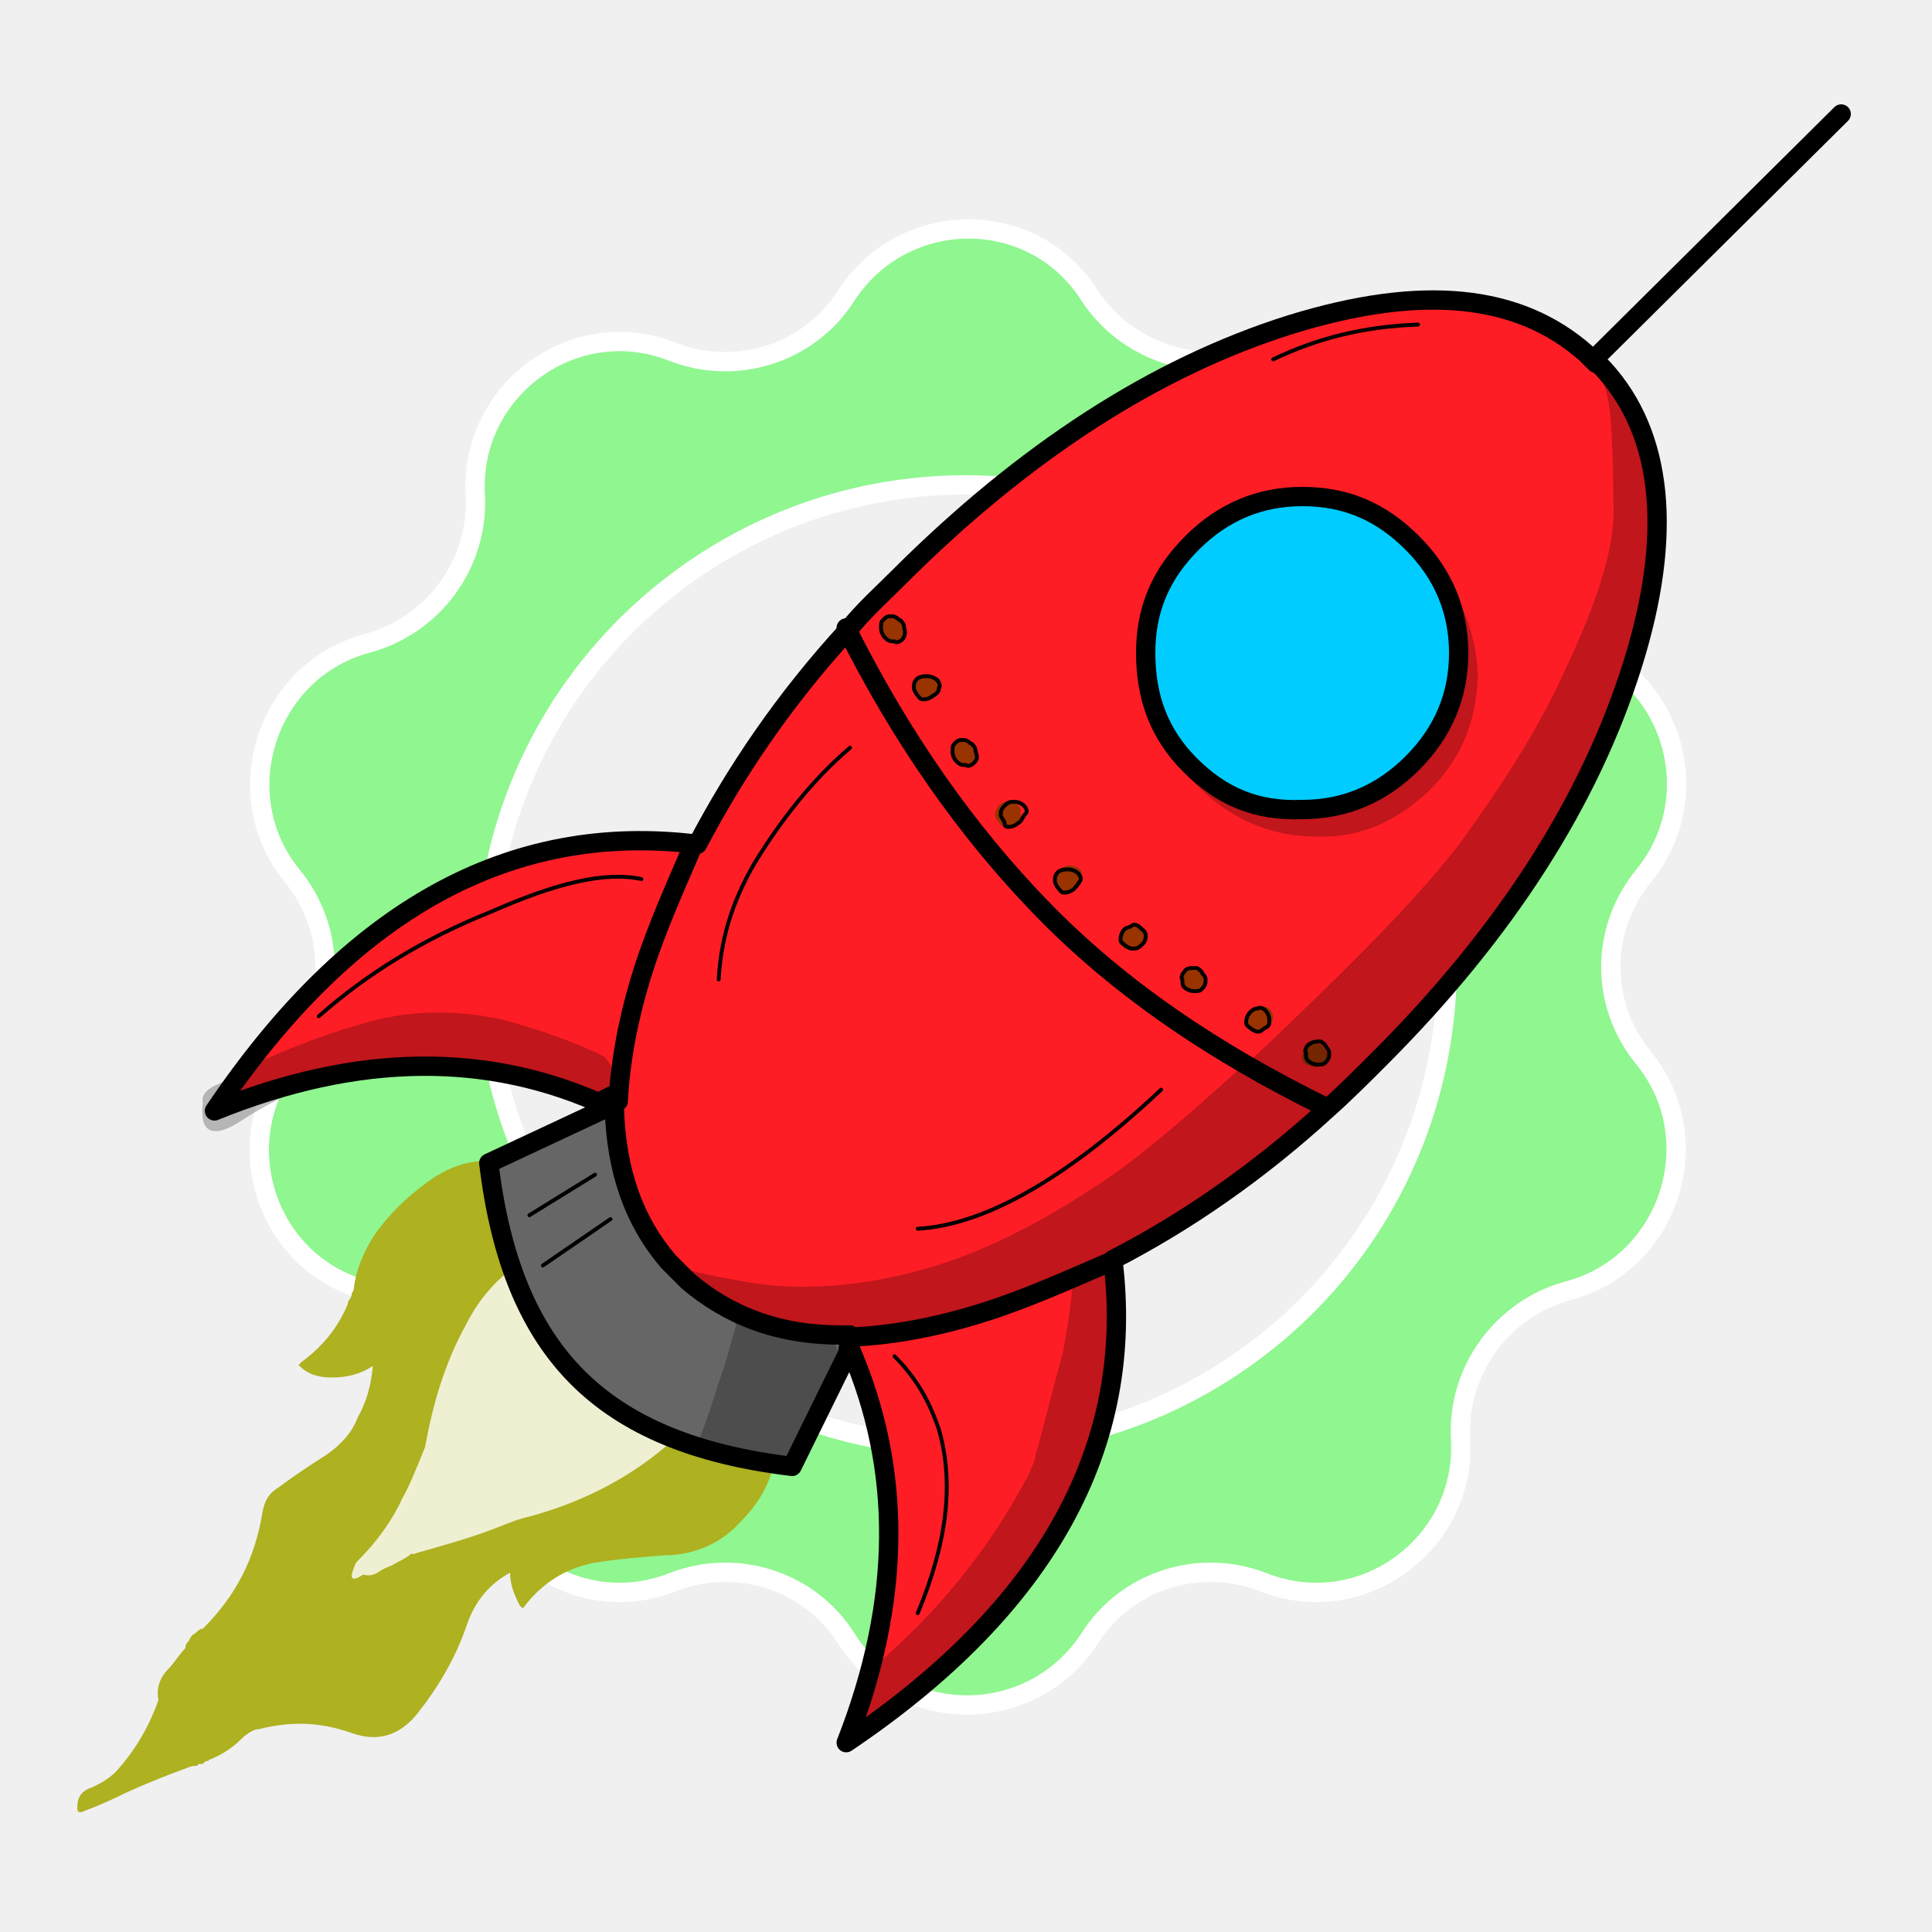
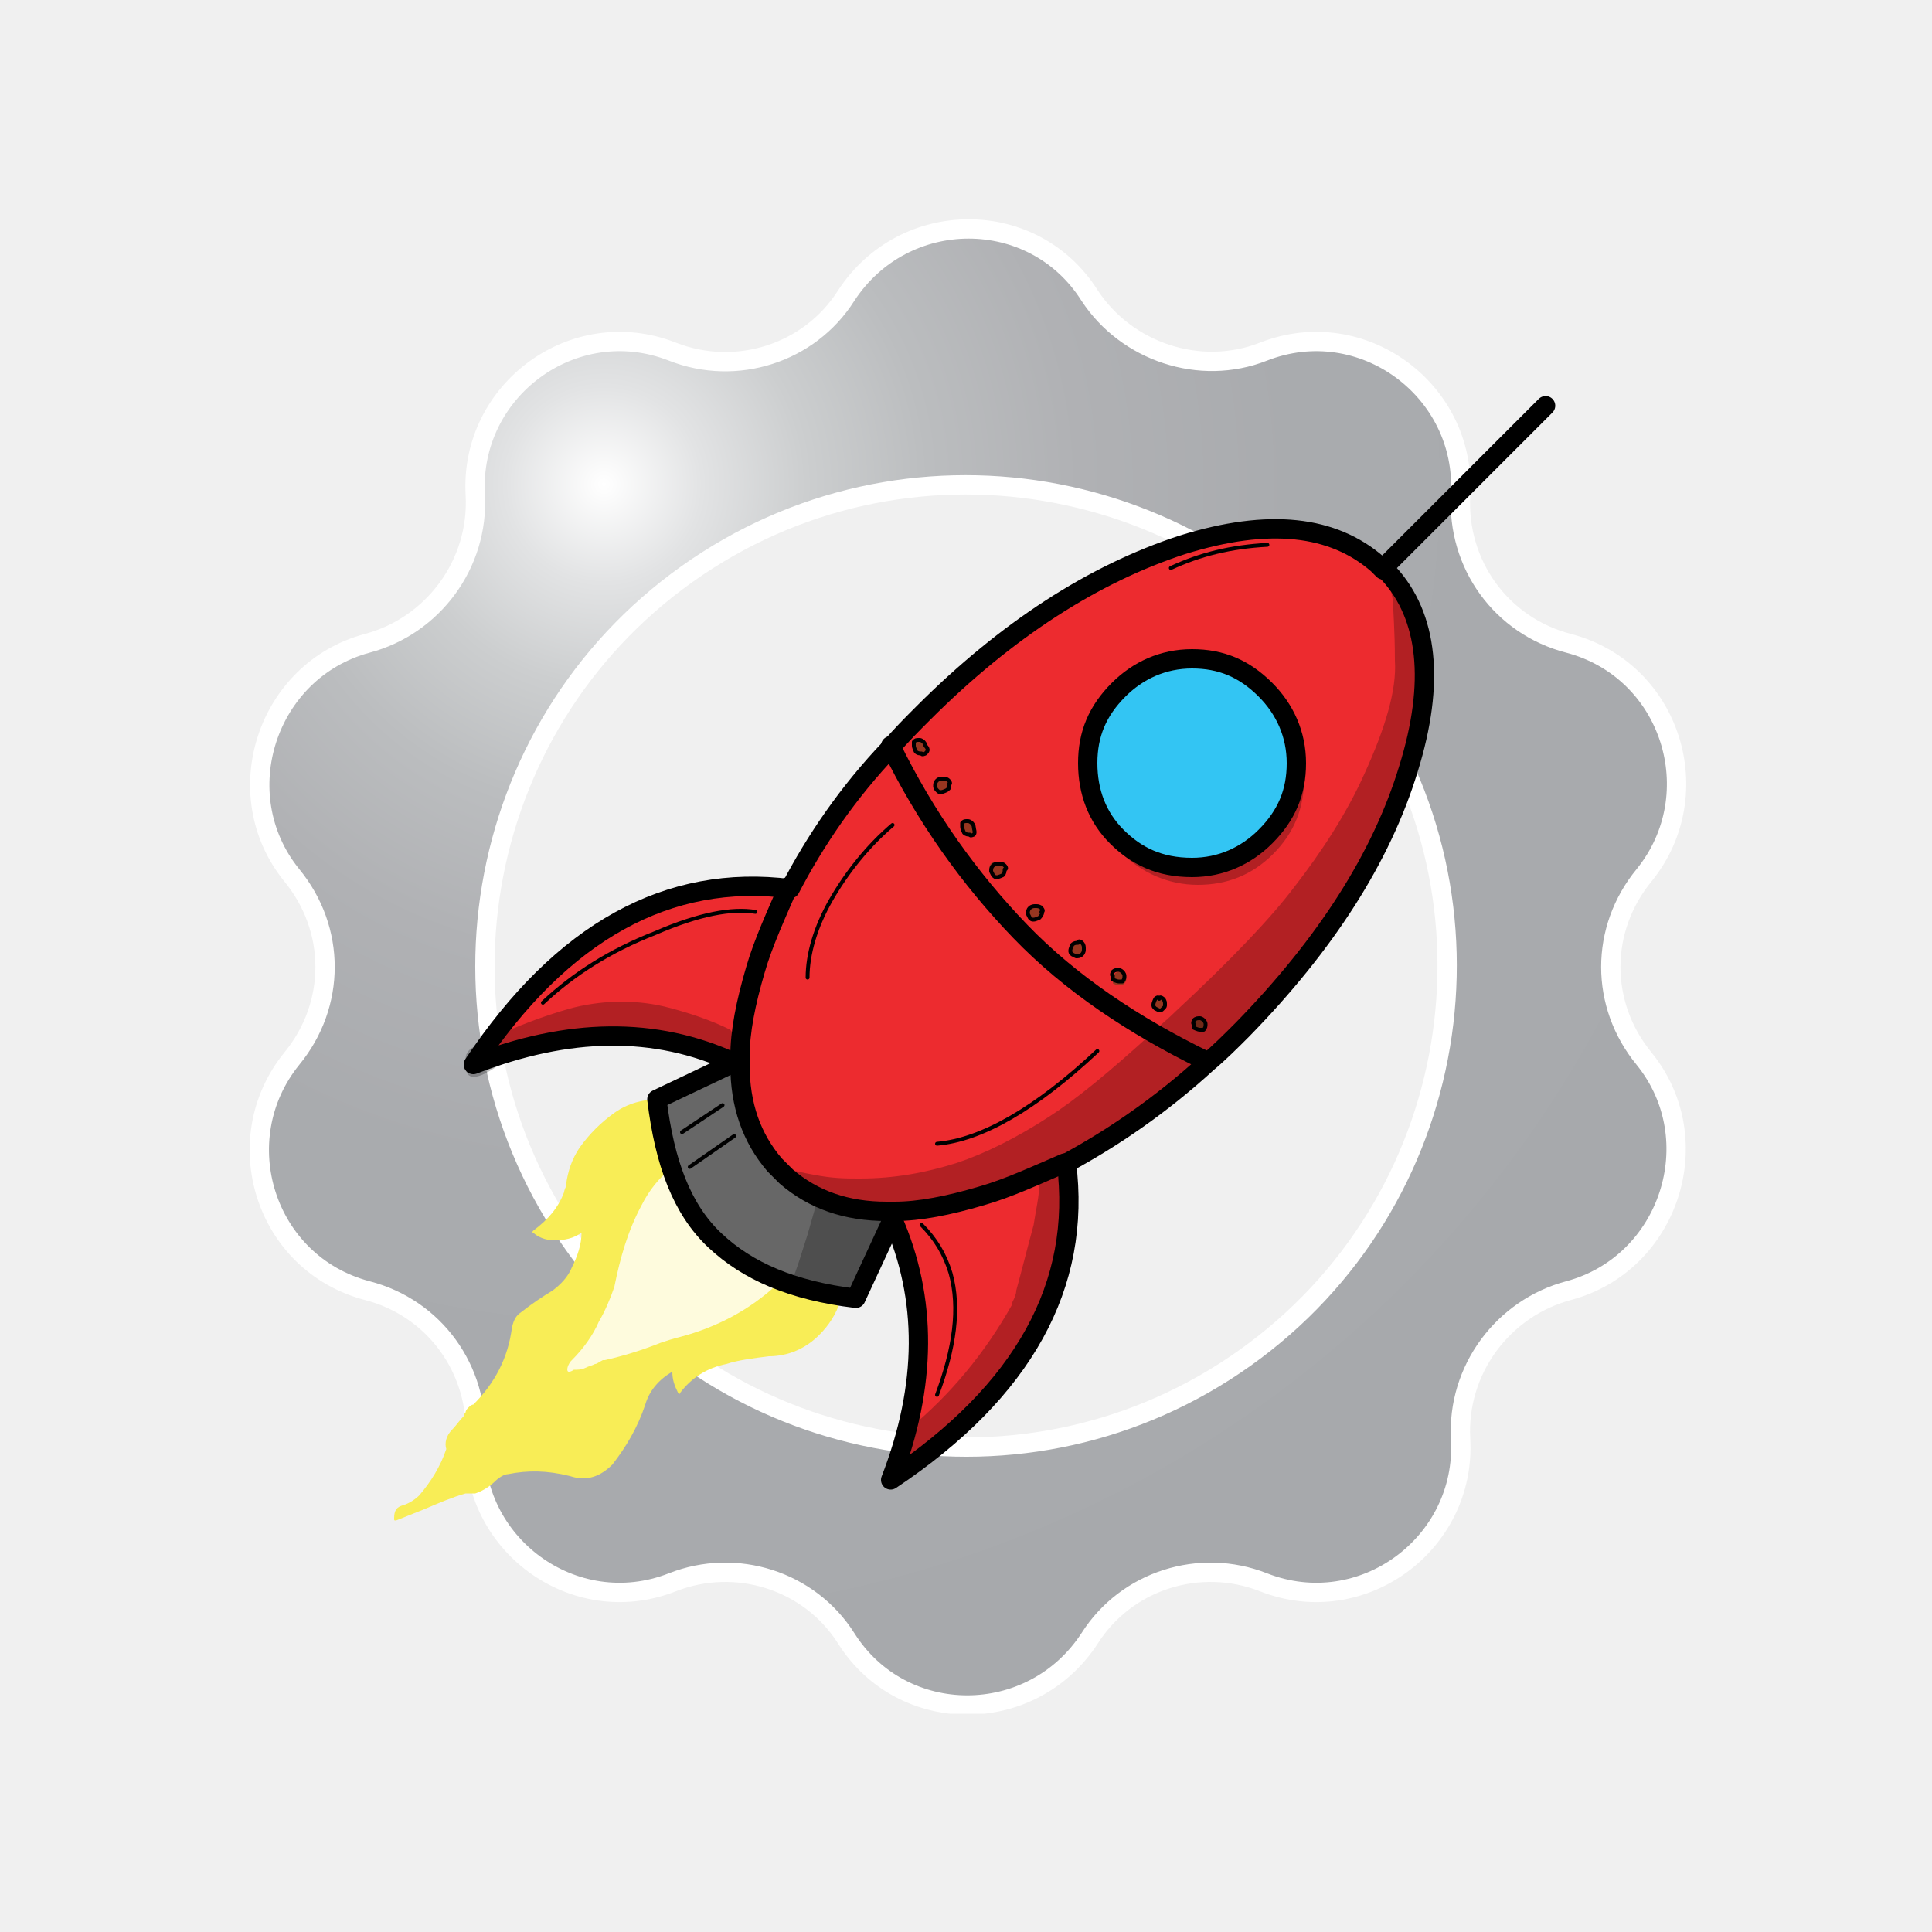
- <svg xmlns="http://www.w3.org/2000/svg" width="100" height="100" viewBox="0 0 100 100">
-   <style>.st0{opacity:0.4;fill:#00FF00;} .st1{fill:none;stroke:#FFFFFF;stroke-miterlimit:10;} .st2{filter:url(#Adobe_OpacityMaskFilter);} .st3{mask:url(#SVGID_1_);} .st4{fill:#AEB120;} .st5{fill:#FFFFFF;fill-opacity:0.8;} .st6{fill:#666666;} .st7{fill:#FF1D25;} .st8{fill:#993300;} .st9{fill:#00CCFF;} .st10{fill:none;stroke:#000000;stroke-linecap:round;stroke-linejoin:round;} .st11{fill:none;stroke:#000000;stroke-width:0.2;stroke-linecap:round;stroke-linejoin:round;} .st12{fill-opacity:0.247;} .st13{filter:url(#Adobe_OpacityMaskFilter_1_);} .st14{mask:url(#SVGID_2_);}</style>
-   <path class="st0" d="M75.3 74.7c-.2-3.6 2.2-6.7 5.6-7.6 5.3-1.4 7.4-7.7 4-12-2.2-2.8-2.2-6.7.1-9.5 3.5-4.2 1.5-10.6-3.8-12-3.4-.9-5.7-4.2-5.5-7.7.3-5.4-5-9.4-10.1-7.5-3.3 1.2-7.1 0-9-3-2.9-4.6-9.6-4.7-12.6-.1-2 3-5.7 4.2-9 2.8-5.1-2-10.5 1.9-10.3 7.3.2 3.6-2.2 6.7-5.6 7.6-5.3 1.4-7.4 7.7-4 12 2.2 2.8 2.2 6.7-.1 9.5-3.5 4.2-1.5 10.6 3.8 12 3.4.9 5.7 4.2 5.5 7.7-.3 5.4 5 9.4 10.1 7.5 3.3-1.2 7.1 0 9 3 2.9 4.6 9.6 4.7 12.6.1 2-3 5.7-4.2 9-2.8 5.1 2 10.6-1.9 10.3-7.3zM29.7 64.5c-8-11.2-5.4-26.8 5.8-34.8 11.2-8 26.8-5.4 34.8 5.8 8 11.2 5.4 26.8-5.8 34.8-11.3 8-26.8 5.4-34.8-5.8z" />
-   <path class="st1" d="M65.4 18.2c5.1-2 10.5 2 10.2 7.4-.2 3.6 2.1 6.8 5.6 7.7 5.3 1.4 7.3 7.8 3.9 12-2.3 2.8-2.3 6.7 0 9.5 3.4 4.2 1.3 10.6-3.9 12-3.4.9-5.8 4.1-5.6 7.7.3 5.4-5.1 9.4-10.2 7.4-3.3-1.3-7.1-.1-9 2.9-3 4.6-9.7 4.6-12.6 0-1.9-3-5.7-4.2-9-2.9-5.1 2-10.5-2-10.2-7.4.2-3.6-2.1-6.8-5.6-7.7-5.3-1.4-7.3-7.8-3.9-12 2.3-2.8 2.3-6.7 0-9.5-3.4-4.2-1.3-10.6 3.9-12 3.4-.9 5.8-4.1 5.6-7.7-.3-5.4 5.1-9.4 10.2-7.4 3.3 1.3 7.1.1 9-2.9 3-4.6 9.7-4.6 12.6 0 1.9 2.9 5.7 4.2 9 2.9z" />
-   <ellipse transform="rotate(-35.462 50 49.996)" class="st1" cx="50" cy="50" rx="24.9" ry="24.9" />
+ <svg xmlns="http://www.w3.org/2000/svg" xmlns:xlink="http://www.w3.org/1999/xlink" width="100" height="100" viewBox="0 0 100 100">
+   <style>.st0{fill:#FFFFFF;} .st1{clip-path:url(#SVGID_2_);} .st2{clip-path:url(#SVGID_4_);fill:url(#SVGID_5_);} .st3{clip-path:url(#SVGID_7_);fill:none;stroke:#FFFFFF;stroke-miterlimit:10;} .st4{filter:url(#Adobe_OpacityMaskFilter);} .st5{mask:url(#SVGID_8_);} .st6{fill:#F8ED56;} .st7{fill:#FFFFFF;fill-opacity:0.8;} .st8{fill:#676767;} .st9{fill:#ED2B2F;} .st10{fill:#973620;} .st11{fill:#33C5F3;} .st12{fill:none;stroke:#000000;stroke-linecap:round;stroke-linejoin:round;} .st13{fill:none;stroke:#000000;stroke-width:0.2;stroke-linecap:round;stroke-linejoin:round;} .st14{fill-opacity:0.247;} .st15{clip-path:url(#SVGID_10_);} .st16{clip-path:url(#SVGID_12_);fill:url(#SVGID_13_);} .st17{clip-path:url(#SVGID_15_);fill:none;stroke:#FFFFFF;stroke-miterlimit:10;} .st18{filter:url(#Adobe_OpacityMaskFilter_1_);} .st19{mask:url(#SVGID_16_);}</style>
  <defs>
-     <filter id="Adobe_OpacityMaskFilter" filterUnits="userSpaceOnUse" x="4.3" y="5.4" width="91.6" height="88.4">
+     <path id="SVGID_1_" d="M12.8 11.3h74.5v77.4H12.8z" />
+   </defs>
+   <clipPath id="SVGID_2_">
+     <use xlink:href="#SVGID_1_" overflow="visible" />
+   </clipPath>
+   <g class="st1">
+     <defs>
+       <path id="SVGID_3_" d="M29.7 64.5c-8-11.2-5.4-26.8 5.8-34.8 11.2-8 26.8-5.4 34.8 5.8 8 11.2 5.4 26.8-5.8 34.8-4.4 3.1-9.4 4.6-14.4 4.6-7.9 0-15.5-3.6-20.4-10.4M44 15.2c-2 3-5.7 4.2-9 2.8-5.1-2-10.5 1.9-10.3 7.3.2 3.6-2.2 6.7-5.6 7.6-5.3 1.4-7.4 7.7-4 12 2.2 2.8 2.2 6.7-.1 9.5-3.5 4.2-1.5 10.6 3.8 12 3.4.9 5.7 4.2 5.5 7.7-.3 5.4 5 9.4 10.1 7.5 3.3-1.2 7.1 0 9 3 2.9 4.6 9.6 4.7 12.6.1 2-3 5.7-4.2 9-2.8 5.1 2 10.5-1.9 10.3-7.3-.2-3.6 2.2-6.7 5.6-7.6 5.3-1.4 7.4-7.7 4-12-2.2-2.8-2.2-6.7.1-9.5 3.5-4.2 1.5-10.6-3.8-12-3.4-.9-5.7-4.2-5.5-7.7.3-5.4-5-9.4-10.1-7.5-3.3 1.2-7.1 0-9-3-1.5-2.3-3.9-3.5-6.4-3.5-2.3 0-4.7 1.1-6.2 3.4" />
+     </defs>
+     <clipPath id="SVGID_4_">
+       <use xlink:href="#SVGID_3_" overflow="visible" />
+     </clipPath>
+     <radialGradient id="SVGID_5_" cx="1.069" cy="-.8" r="1" gradientTransform="matrix(47.4546 47.4546 47.4546 -47.4546 18.2353 -63.9626)" gradientUnits="userSpaceOnUse">
+       <stop offset="0" stop-color="#FFF" />
+       <stop offset=".006" stop-color="#FDFDFD" />
+       <stop offset=".077" stop-color="#E2E3E4" />
+       <stop offset=".158" stop-color="#CCCECF" />
+       <stop offset=".254" stop-color="#BBBDBF" />
+       <stop offset=".372" stop-color="#B0B1B4" />
+       <stop offset=".538" stop-color="#A9ABAE" />
+       <stop offset="1" stop-color="#A7A9AC" />
+     </radialGradient>
+     <path class="st2" d="M50-26.8l77.3 77.4L50 127.9l-77.3-77.3" />
+   </g>
+   <g class="st1">
+     <defs>
+       <path id="SVGID_6_" d="M12.8 11.3h74.5v77.4H12.8z" />
+     </defs>
+     <clipPath id="SVGID_7_">
+       <use xlink:href="#SVGID_6_" overflow="visible" />
+     </clipPath>
+     <path class="st3" d="M65.4 18.2c5.1-2 10.5 2 10.2 7.4-.2 3.6 2.1 6.8 5.6 7.7 5.3 1.4 7.3 7.8 3.9 12-2.3 2.8-2.3 6.7 0 9.5 3.4 4.2 1.3 10.6-3.9 12-3.4.9-5.8 4.1-5.6 7.7.3 5.4-5.1 9.4-10.2 7.4-3.3-1.3-7.1-.1-9 2.9-3 4.6-9.7 4.6-12.6 0-1.9-3-5.7-4.2-9-2.9-5.1 2-10.5-2-10.2-7.4.2-3.6-2.1-6.8-5.6-7.7-5.3-1.4-7.3-7.8-3.9-12 2.3-2.8 2.3-6.7 0-9.5-3.4-4.2-1.3-10.6 3.9-12 3.4-.9 5.8-4.1 5.6-7.7-.3-5.4 5.1-9.4 10.2-7.4 3.3 1.3 7.1.1 9-2.9 3-4.6 9.7-4.6 12.6 0 1.9 2.9 5.7 4.2 9 2.9z" />
+     <ellipse transform="matrix(0.8145 -0.5802 0.5802 0.8145 -19.7331 38.2829)" class="st3" cx="50" cy="50" rx="24.9" ry="24.9" />
+   </g>
+   <defs>
+     <filter id="Adobe_OpacityMaskFilter" filterUnits="userSpaceOnUse" x="20" y="20.5" width="60.5" height="58.4">
      <feFlood result="back" flood-color="#fff" flood-opacity="1" />
      <feBlend in="SourceGraphic" in2="back" />
    </filter>
  </defs>
-   <g class="st3">
-     <path class="st4" d="M34.4 80.5c1.5 0 2.9-.6 3.9-1.7.8-.8 1.4-1.7 1.7-2.8.6-1.8.2-3.2-1.2-4.5-1.1-.8-2.4-1.5-3.8-1.9-.5-.2-.9-.3-1.4-.5-2.1-1.1-3.5-2.6-4.1-4.8-.1-.2-.2-.5-.3-.6.2-1.2-.4-2.2-1.7-2.9-.5-.4-1.1-.7-1.9-.7-1.3-.1-2.4.3-3.5 1.1s-2 1.7-2.7 2.7c-.6.9-1 1.9-1.1 2.9 0 0-.1.1-.1.2 0 .2-.2.3-.2.5-.5 1.2-1.3 2.2-2.4 3-.1.1-.2.2-.1.2.4.4.9.6 1.7.6s1.5-.2 2.1-.6c-.1 1-.3 1.8-.8 2.7-.3.8-.9 1.4-1.6 1.9-.8.5-1.7 1.1-2.5 1.7-.5.3-.7.7-.8 1.2-.4 2.5-1.4 4.4-3.1 6.1-.2 0-.3.2-.5.3-.1.1-.2.2-.2.3-.1.1-.2.2-.2.4-.3.3-.6.8-.9 1.1-.5.5-.6 1.1-.5 1.6-.5 1.4-1.2 2.6-2.2 3.7-.4.4-.8.6-1.2.8-.6.2-.8.5-.8 1.1 0 .2.1.2.2.2.8-.3 1.5-.6 2.3-1 1.1-.5 2.1-.9 3.2-1.3.2-.1.4-.1.5-.1l.1-.1h.2l.1-.1c.1-.1.2 0 .2-.1.5-.2 1.1-.5 1.7-1.1.2-.2.6-.5.9-.5 1.6-.4 3.1-.4 4.8.2 1.4.5 2.5.1 3.4-1 1.1-1.4 2-2.9 2.6-4.7.4-1.1 1.1-2 2.2-2.6 0 .6.2 1.1.5 1.7.1.1.2.2.2.1.9-1.2 2.1-2 3.6-2.3 1.2-.2 2.4-.3 3.7-.4z" />
-     <path class="st5" d="M35.4 66.5c-.2-.2-.3-.3-.5-.4-1.1-.4-2.3-.8-3.5-1-.5-.1-.9-.1-1.4-.1.5-.1 1-.2 1.4-.6.1-.1.1-.2-.1-.2-.5-.2-.9-.2-1.4 0-2.6.5-4.6 2-5.8 4.4-1.1 2-1.7 4.1-2.1 6.3-.4 1-.8 2-1.2 2.7-.5 1.1-1.3 2.2-2.2 3.1-.2.2-.2.2-.3.5-.2.5-.1.7.5.3.4.1.6 0 .9-.2.3-.2.5-.2.8-.4.2-.1.4-.2.7-.4l.1-.1c.1.1.2 0 .2 0 1.4-.4 2.9-.8 4.4-1.4.5-.2 1-.4 1.5-.5 2.9-.8 5.4-2.1 7.6-4.1.9-.8 1.5-1.8 1.9-2.9.4-1.6 0-3.5-1.5-5z" />
-     <path class="st6" d="M31.5 57.4l-6.2 2.9c.6 5 2.1 8.6 4.6 11.1S36 75.4 41 76l2.9-6.2.3-.6c-.2 0-.2 0-.2-.1h-.5c-3.2 0-5.8-1-7.9-2.8l-.5-.5-.5-.5c-1.8-2.1-2.7-4.7-2.8-7.9v-.5s0-.2-.1-.2l-.2.7z" />
-     <path class="st7" d="M33.4 50.2c.7-2.2 1.7-4.4 2.6-6.5-9.6-1.2-18 3.4-25 13.8 7.4-2.9 14.2-2.9 20.4-.2l.6-.3c.2-2 .6-4.3 1.4-6.8M57.5 65.2c-2.2 1.1-4.4 2-6.5 2.6-2.6.8-4.8 1.2-6.8 1.3l-.3.6c2.9 6.2 2.8 13-.2 20.4 10.5-7 15.1-15.4 13.8-24.9" />
-     <path class="st7" d="M57.5 65.2c3.8-2 7.5-4.5 11.1-7.8C63 54.6 58.1 51.2 54 47.2s-7.4-8.9-10.2-14.6c-3.3 3.6-5.9 7.4-7.8 11.1-1.1 2.2-2 4.4-2.6 6.5-.8 2.6-1.2 4.8-1.3 6.8 0 .2 0 .2.1.2v.5c0 3.2 1 5.8 2.8 7.9l.5.5.5.5c2.1 1.8 4.7 2.7 7.9 2.8h.5s.2 0 .2.1c2-.1 4.3-.5 6.8-1.3 1.8-1 4-2 6.1-3" />
-     <path class="st7" d="M82.5 18.6l-.5-.5c-3.4-3.1-8.6-3.6-15.3-1.5-7 2.2-13.8 6.5-20.4 13.2-.9.9-1.8 1.8-2.6 2.7 2.8 5.6 6.2 10.5 10.2 14.6s8.9 7.4 14.6 10.2c1-.8 1.8-1.7 2.7-2.6 6.5-6.5 10.9-13.3 13.1-20.4 2.1-6.8 1.6-11.8-1.5-15.3 0-.1-.1-.2-.3-.4" />
-     <path class="st8" d="M61.6 28.2c1.6-1.6 3.5-2.4 5.7-2.4 2.3 0 4.1.8 5.7 2.4 1.6 1.6 2.4 3.5 2.4 5.7 0 2.3-.8 4.1-2.4 5.7-1.6 1.6-3.5 2.4-5.7 2.4-2.3 0-4.2-.8-5.8-2.3-1.6-1.6-2.3-3.5-2.3-5.8s.8-4.1 2.4-5.7M55.6 46c-.1.1-.3.2-.5.2s-.2-.1-.3-.2c-.1-.1-.2-.3-.2-.4 0-.2 0-.3.2-.5.2-.1.3-.1.5-.1s.4.1.5.2.2.3.1.4c0 0-.1.2-.3.4M52.7 41.7c.1.1.2.3.1.4 0 .2 0 .3-.2.5-.1.1-.3.2-.5.2s-.2-.1-.3-.2-.2-.3-.2-.4c0-.2 0-.3.2-.5s.3-.2.5-.2c.1.1.3.1.4.2M48.3 36c-.1.1-.3.2-.5.2s-.2-.1-.3-.2-.2-.3-.2-.4c0-.2 0-.3.2-.5.2-.1.3-.1.5-.1s.4.1.5.2c.1.1.2.3.1.4 0 .2-.1.3-.3.4M46.7 33.1c-.1.1-.3.2-.4.1-.2 0-.3 0-.5-.2-.1-.1-.2-.3-.2-.5s0-.3.1-.4c.2-.2.2-.2.5-.2.2 0 .3.2.4.2.1.1.2.2.2.4.1.3 0 .5-.1.6M50.6 39c0 .2 0 .3-.2.5-.1.1-.3.2-.4.1-.2 0-.3 0-.5-.2-.1-.1-.2-.3-.2-.5s0-.3.1-.4c.2-.2.2-.2.5-.2.2 0 .3.2.4.2.2.3.3.4.3.5M67.7 54.1c.1-.1.3-.1.4-.1.2 0 .2.1.3.2s.2.2.2.4 0 .3-.2.5c-.1.1-.3.2-.4.1-.2 0-.4-.1-.5-.2-.1-.1-.1-.2-.1-.4.2-.3.2-.4.3-.5M64.6 52.8c0-.2 0-.3.2-.5s.3-.2.5-.2.3 0 .4.1c.1.1.2.3.2.5s-.1.2-.2.4c-.1.1-.2.2-.4.2s-.3-.2-.4-.2c-.2 0-.2-.2-.3-.3M58.2 48.1c.2-.2.3-.2.5-.2s.3 0 .4.1c.1.1.2.3.2.5s0 .3-.2.5c-.1.1-.3.2-.5.2s-.3-.2-.4-.2-.2-.4-.2-.4c0-.2.1-.4.2-.5M62.2 51.2c-.1.1-.3.2-.4.1-.2 0-.4-.1-.5-.2-.1-.1-.2-.3-.1-.4 0-.2 0-.3.1-.4.2-.2.3-.2.5-.2s.2.1.3.2c.1.1.2.2.2.4s0 .3-.1.5" />
-     <path class="st8" d="M61.7 51.3c.2 0 .3 0 .4-.1.2-.2.2-.3.2-.5s-.2-.3-.2-.4c-.1-.1-.2-.2-.3-.2-.2 0-.3 0-.5.2-.1.1-.2.3-.1.4 0 .2 0 .3.1.4 0 .2.3.2.4.2M58.6 48c-.2 0-.3 0-.5.2-.1.1-.2.3-.2.5s.1.2.2.3c.1.1.3.2.4.2.2 0 .3 0 .5-.2s.2-.3.2-.5-.1-.4-.2-.5h-.4M64.7 52.4c-.1.1-.2.3-.2.5s.1.2.2.3c.1.1.3.2.4.2.2 0 .2-.1.4-.2s.2-.2.2-.4-.1-.4-.2-.5c-.1-.1-.3-.2-.4-.1-.1 0-.2 0-.4.2M68.1 54c-.2 0-.3 0-.5.2-.1.1-.2.3-.1.4 0 .2 0 .3.1.4.1.1.3.2.5.2s.3 0 .4-.1c.2-.2.2-.3.2-.5s-.2-.3-.2-.4c-.2-.2-.2-.2-.4-.2M50.4 39.5c.2-.2.2-.3.2-.5s-.1-.2-.2-.4c-.1-.1-.2-.2-.4-.2s-.3 0-.5.2c-.1.1-.2.2-.1.4 0 .2.1.4.2.5.1.1.3.2.5.2 0-.1.3-.2.3-.2M46.3 33.2c.2 0 .3 0 .4-.1.2-.2.2-.3.2-.5s-.1-.2-.2-.4c-.1-.1-.2-.2-.4-.2s-.3 0-.5.2c-.1.1-.2.2-.1.4 0 .2.1.4.2.5 0 0 .2 0 .4.1M48 36.2c.2 0 .3 0 .5-.2s.2-.3.2-.5 0-.3-.1-.4-.5-.1-.6-.1-.3 0-.5.2c-.1.1-.2.3-.2.5s.2.3.2.4.4.1.5.1M52.8 42.1c0-.2 0-.3-.1-.4s-.3-.2-.5-.2-.3 0-.5.2c-.1.1-.2.3-.2.5s.2.3.2.4c.1.1.3.2.3.2.2 0 .3 0 .5-.2.4-.1.4-.3.3-.5M55.3 46.1c.2 0 .3 0 .5-.2s.2-.3.2-.5 0-.3-.1-.4c-.1-.1-.3-.2-.5-.2s-.3 0-.5.2c-.1.1-.2.3-.2.5s.2.3.2.4.2.2.4.2z" />
-     <path class="st9" d="M67.3 25.8c-2.3 0-4.1.8-5.7 2.4s-2.4 3.5-2.4 5.7.8 4.2 2.3 5.8c1.6 1.6 3.5 2.3 5.8 2.3s4.1-.8 5.7-2.4c1.6-1.6 2.4-3.5 2.4-5.7 0-2.3-.8-4.1-2.4-5.7-1.6-1.6-3.5-2.4-5.7-2.4z" />
-     <path class="st10" d="M95.3 5.9L82.5 18.6l.5.5c3.1 3.4 3.6 8.6 1.5 15.3-2.2 7-6.5 13.8-13.1 20.4-.9.9-1.8 1.8-2.7 2.6-3.6 3.3-7.4 5.9-11.1 7.8 1.2 9.6-3.4 18-13.8 25 2.9-7.4 2.9-14.2.2-20.4l-3 6.1c-5-.6-8.6-2.1-11.1-4.6s-4-6.1-4.6-11.1l6.2-2.9c-6.2-2.9-13-2.8-20.4.2 7-10.4 15.3-15 25-13.8 2-3.8 4.5-7.5 7.8-11.1.8-1 1.7-1.8 2.6-2.7C53 23.4 59.8 19 66.8 16.8c6.8-2.1 11.8-1.6 15.3 1.5l.5.5" />
-     <path class="st10" d="M61.6 39.6c-1.6-1.6-2.3-3.5-2.3-5.8s.8-4.1 2.4-5.7c1.6-1.6 3.5-2.4 5.7-2.4 2.3 0 4.1.8 5.7 2.4 1.6 1.6 2.4 3.5 2.4 5.7s-.8 4.1-2.4 5.7c-1.6 1.6-3.5 2.4-5.7 2.4-2.4.1-4.2-.7-5.8-2.3zM44.2 69.2c2-.1 4.3-.5 6.8-1.3 2.2-.7 4.4-1.7 6.5-2.6M43.8 32.5C46.6 38.1 50 43 54 47.1s8.9 7.4 14.6 10.2M32 57c.1-2 .5-4.3 1.3-6.8.7-2.2 1.7-4.4 2.6-6.5" />
-     <path class="st10" d="M43.9 69.8l.3-.6c-.2 0-.2 0-.2-.1h-.5c-3.2 0-5.8-1-7.9-2.8l-.5-.5-.5-.5c-1.8-2.1-2.7-4.7-2.8-7.9v-.5s0-.2-.1-.2l-.6.3" />
-     <path id="rocket_0_Layer2_0_2_STROKES_1_" class="st11" d="M67.7 54.1c-.1.1-.2.3-.1.4 0 .2 0 .3.1.4.1.1.3.2.5.2s.3 0 .4-.1c.2-.2.2-.3.2-.5s-.2-.3-.2-.4c-.1-.1-.2-.2-.3-.2-.3 0-.5.1-.6.2zm-3-1.7c-.1.1-.2.3-.2.5s.1.2.2.3c.1.1.3.2.4.2.2 0 .2-.1.4-.2s.2-.2.2-.4-.1-.4-.2-.5c-.1-.1-.3-.2-.4-.1-.1 0-.2 0-.4.2zm-3.4-2.1c-.1.1-.2.3-.1.4 0 .2 0 .3.1.4s.3.2.5.2.3 0 .4-.1c.2-.2.2-.3.2-.5s-.2-.3-.2-.4c-.1-.1-.2-.2-.3-.2-.3 0-.5 0-.6.2zm-3.1-2.2c-.1.1-.2.3-.2.5s.1.2.2.3c.1.1.3.2.4.2.2 0 .3 0 .5-.2s.2-.3.2-.5-.2-.3-.3-.4c-.1-.1-.3-.2-.4-.1-.1.1-.3.1-.4.2zM55.6 46c-.1.1-.3.2-.5.2s-.2-.1-.3-.2c-.1-.1-.2-.3-.2-.4 0-.2 0-.3.2-.5.2-.1.3-.1.5-.1s.4.1.5.2.2.3.1.4c0 0-.1.2-.3.4zm-2.9-3.4c-.1.1-.3.2-.5.2s-.2-.1-.2-.2-.2-.3-.2-.4c0-.2 0-.3.2-.5s.3-.2.5-.2.4.1.5.2c.1.1.2.3.1.4-.2.2-.2.4-.4.5zm-2.3-3.1c-.1.1-.3.2-.4.1-.2 0-.3 0-.5-.2-.1-.1-.2-.3-.2-.5s0-.3.1-.4c.2-.2.2-.2.5-.2.2 0 .3.2.4.2.1.1.2.2.2.4.1.3.1.4-.1.6zM48.3 36c-.1.1-.3.2-.5.2s-.2-.1-.3-.2-.2-.3-.2-.4c0-.2 0-.3.2-.5.2-.1.3-.1.5-.1s.4.1.5.2c.1.1.2.3.1.4 0 .2-.1.3-.3.4zm-1.6-2.9c-.1.1-.3.2-.4.1-.2 0-.3 0-.5-.2-.1-.1-.2-.3-.2-.5s0-.3.1-.4c.2-.2.2-.2.5-.2.2 0 .3.2.4.2.1.1.2.2.2.4.1.3 0 .5-.1.6z" />
-     <path class="st12" d="M41 75.8l2.5-5.5c-.1-.4-.3-.8-.5-1.1-.1-.1-.2-.2-.3-.2-2.1-.2-4-.7-5.6-1.7.5.5.8.9 1 1.3l-.6 2.1c-.5 1.4-.8 2.6-1.4 4 1.4.5 3.1.8 4.9 1.1" />
-     <path class="st12" d="M68.6 57.4c-1.4-.7-2.9-1.5-4.2-2.3-3.4 3.1-5.9 5.2-8 6.5-2.6 1.7-5 2.9-7.3 3.7-2.4.8-4.9 1.3-7.6 1.3-1.1 0-2.2-.1-3.7-.4-1.7-.3-2.9-.6-3.7-1.1.2.2.3.3.5.6l.5.5.5.5c.1.1.2.2.4.2.3.3.7.5 1.1.8 1.6 1 3.5 1.7 5.6 1.7 0 0-.2 0-.2-.1-.2 0-.2-.1-.4-.1.9-.2 2.2-.2 3.7-.2.8 0 1.4-.1 2.1-.2 1-.2 2-.4 3.1-.8 0 0 .1-.1.2 0 .3-.2.8-.3 1.1-.5h.5c1.7-.6 3.3-1.4 5-2.1 3.5-2.3 7.2-4.7 10.8-8" />
-     <path class="st12" d="M35.3 65.9l-.5-.5c-.2-.2-.3-.3-.5-.6l-.1-.1c-.5.3.1.8 1.5 1.7.1.1.2.2.3.2-.1-.1-.2-.2-.4-.2 0-.2-.2-.3-.3-.5M57.6 65.7c0-.2-.1-.4-.1-.5-1.6.8-3.2 1.6-5 2.1 1-.1 2-.4 3-.6-.1 1.1-.3 2.3-.5 3.4-.5 1.7-.9 3.5-1.4 5.2 0 .3-.2.6-.3.9-.1.1 0 .2-.1.2-2 3.8-4.7 7.1-8 9.9l-.2.2c-.4 1.3-.8 2.5-1.4 3.8 4.5-3 8-6.3 10.3-9.8.3-.5.5-.8.8-1.4.2-.2.2-.4.4-.5.2-.3.3-.5.5-.8.1-.2.3-.5.3-.8.3-.8.5-1.5.5-2.3.2-.8.5-1.7.7-2.5.7-2.2.7-4.3.1-6.2.1-.2.3-.2.4-.3M71.9 27.3c.4.2.8.6 1.1.9 1.6 1.6 2.4 3.5 2.4 5.7 0 2.3-.8 4.1-2.4 5.7-1.6 1.6-3.5 2.4-5.7 2.4-2.3 0-4.2-.8-5.8-2.3-.5-.5-1-1.1-1.4-1.8.5 1.1 1.1 2 1.9 2.8 1.7 1.7 3.8 2.6 6.1 2.6 2.3.1 4.2-.8 5.9-2.4 1.7-1.7 2.4-3.6 2.5-5.9-.1-2.3-.9-4.4-2.6-6.1-.6-.7-1.3-1.2-2-1.6" />
-     <path class="st12" d="M82.9 19.2l-.5-.5c.5.7.8 1.6.9 2.4.1.7.2 2.3.2 4.7.2 2.3-.8 5.3-2.5 8.9-1.4 3.1-3.3 6-5.4 8.9-1.9 2.5-5 5.7-9.2 9.7-.7.7-1.4 1.3-2 1.9 1.3.8 2.8 1.6 4.2 2.3 1-.8 1.8-1.7 2.7-2.6 6.5-6.5 10.9-13.3 13.1-20.4 2.2-6.8 1.6-12-1.5-15.3M11.1 57.5c.5-.8.9-1.4 1.4-2-.5.2-.9.5-1.4.7-.4.2-.7.5-.6.9-.2 1.5.5 1.9 2 .9 1.7-1.1 3.3-1.8 5-2.3-2.2.2-4.3.8-6.4 1.8" />
-     <path class="st12" d="M29.4 56.3c.3.2.7.2 1.1.3 1.7.4 2-.3.8-1.9-1.6-.8-3.4-1.4-5.2-1.9-2.6-.6-5.1-.5-7.4.2-2.1.6-4.1 1.4-6 2.3-.5.7-1 1.3-1.4 2 2.2-.8 4.3-1.4 6.3-1.8 3.6-1.1 7.6-.9 11.8.8M50.9 67.9c-1.1.3-2.1.6-3.1.8.5-.1 1-.1 1.5-.3-.1.1.5-.1 1.6-.5z" />
-     <path class="st11" d="M65.9 18.6c2.3-1.1 4.7-1.7 7.5-1.8M60.1 56.4c-4.9 4.6-9.1 7-12.6 7.2M33.2 45.5c-1.9-.4-4.4.2-7.8 1.7-3.5 1.4-6.4 3.2-8.9 5.4M44 38.7c-2 1.7-3.6 3.8-4.9 5.9-1.3 2.2-1.8 4.2-1.9 6.1M31.6 63.1l-3.5 2.4M27.4 62.9l3.4-2.1M46.3 70.2c1.1 1.1 1.8 2.3 2.3 3.8.8 2.8.4 5.9-1.1 9.5" />
+   <g class="st5">
+     <path class="st6" d="M39.8 70.2c1 0 1.9-.4 2.6-1.1.5-.5.9-1.1 1.1-1.8.4-1.2.1-2.1-.8-3-.7-.5-1.6-1-2.5-1.2l-.9-.3c-1.4-.7-2.3-1.7-2.7-3.2 0-.1-.1-.3-.2-.4.1-.8-.2-1.4-1.1-1.9-.3-.2-.7-.4-1.2-.4-.8 0-1.6.2-2.3.7-.7.5-1.3 1.1-1.8 1.8-.4.6-.6 1.2-.7 1.9v.1s-.1.2-.1.3c-.3.8-.8 1.4-1.6 2 0 0-.1.1 0 .1.2.2.6.4 1.1.4s1-.1 1.4-.4c0 .6-.2 1.2-.5 1.8-.2.5-.6.9-1 1.2-.5.3-1.1.7-1.6 1.1-.3.2-.4.4-.5.8-.2 1.6-.9 2.9-2 4-.1 0-.2.1-.3.2 0 0-.1.1-.1.2 0 0-.1.1-.1.2-.2.2-.4.5-.6.7-.3.3-.4.7-.3 1-.3.9-.8 1.7-1.4 2.4-.2.2-.5.4-.8.5-.4.1-.5.3-.5.7 0 .1 0 .1.1.1l1.5-.6c.7-.3 1.4-.6 2.1-.8h.5c.3-.1.7-.3 1.1-.7.1-.1.4-.3.6-.3 1-.2 2-.2 3.2.1.9.3 1.6 0 2.2-.6.7-.9 1.3-1.9 1.7-3.1.2-.7.7-1.3 1.4-1.7 0 .4.1.7.3 1.1 0 0 .1.1.1 0 .6-.8 1.4-1.3 2.4-1.5.6-.2 1.4-.3 2.2-.4z" />
+     <path class="st7" d="M40.5 61c-.1-.1-.2-.2-.3-.2-.7-.2-1.5-.5-2.3-.6-.4-.2-.7-.2-.9-.2.3 0 .6-.1.9-.4v-.1c-.3-.1-.6-.1-.9 0-1.7.3-3 1.3-3.8 2.9-.7 1.3-1.1 2.7-1.4 4.2-.2.6-.5 1.3-.8 1.8-.3.7-.8 1.4-1.4 2-.1.1-.1.1-.2.3-.1.3 0 .4.3.2.2 0 .4 0 .6-.1.2-.1.3-.1.5-.2.1 0 .2-.1.4-.2h.1c.9-.2 1.9-.5 2.9-.9.3-.1.6-.2 1-.3 1.9-.5 3.6-1.4 5-2.7.6-.5 1-1.2 1.2-1.9.4-1.4.1-2.6-.9-3.6z" />
+     <path class="st8" d="M37.9 55l-4.1 1.9c.4 3.3 1.4 5.6 3 7.3s4 2.6 7.3 3l1.9-4.1.2-.4h-.4c-2.1 0-3.8-.6-5.2-1.8l-.3-.3-.3-.3c-1.2-1.4-1.8-3.1-1.8-5.2v-.3-.1l-.3.3z" />
+     <path class="st9" d="M39.2 50.3c.4-1.4 1.1-2.9 1.7-4.3-6.3-.8-11.8 2.2-16.4 9.1 4.9-1.9 9.4-1.9 13.5-.1l.4-.2c0-1.4.2-2.9.8-4.5M55.1 60.1c-1.4.7-2.9 1.3-4.3 1.7-1.7.5-3.2.8-4.5.8l-.2.4c1.9 4.1 1.8 8.6-.1 13.5 6.9-4.6 9.9-10.1 9.1-16.4" />
+     <path class="st9" d="M55.1 60.1c2.5-1.3 5-3 7.3-5.2-3.7-1.8-6.9-4.1-9.6-6.7s-4.9-5.9-6.7-9.6c-2.2 2.4-3.9 4.9-5.2 7.3-.7 1.4-1.3 2.9-1.7 4.3-.5 1.7-.8 3.2-.8 4.5v.4c0 2.1.6 3.8 1.8 5.2l.3.3.3.3c1.4 1.2 3.1 1.8 5.2 1.8h.4c1.3 0 2.8-.3 4.5-.8 1.4-.4 2.8-1.1 4.2-1.8" />
+     <path class="st9" d="M71.6 29.5l-.3-.3c-2.2-2-5.6-2.4-10.1-1-4.6 1.4-9.1 4.3-13.4 8.7-.6.6-1.2 1.2-1.7 1.8 1.8 3.7 4.1 6.9 6.7 9.6 2.7 2.7 5.9 4.9 9.6 6.7.6-.5 1.2-1.1 1.8-1.7 4.3-4.3 7.2-8.8 8.6-13.5 1.4-4.5 1-7.8-1-10.1l-.2-.2" />
+     <path class="st10" d="M57.8 35.7c1-1 2.3-1.6 3.8-1.6s2.7.5 3.8 1.6c1 1 1.6 2.3 1.6 3.8s-.5 2.7-1.6 3.8c-1 1-2.3 1.6-3.8 1.6s-2.8-.5-3.8-1.5-1.5-2.3-1.5-3.8.4-2.8 1.5-3.9M53.8 47.5s-.2.1-.3.1-.1 0-.2-.1l-.1-.2c0-.1 0-.2.1-.3.1-.1.2-.1.3-.1s.2 0 .3.1.1.2 0 .2c.1 0 0 .2-.1.3M51.9 44.7s.1.2 0 .2c0 .1 0 .2-.1.3 0 0-.2.1-.3.1s-.1 0-.2-.1 0-.2-.1-.2c0-.1 0-.2.1-.3.1-.1.2-.1.3-.1s.3 0 .3.1M49 40.9s-.2.1-.3.1-.1 0-.2-.1-.1-.2-.1-.2c0-.1 0-.2.1-.3.1-.1.2-.1.3-.1s.2 0 .3.1.1.2 0 .2c.1.2 0 .2-.1.3M47.9 39s-.2.1-.2 0c-.1 0-.2 0-.3-.1 0 0-.1-.2-.1-.3v-.2c.1-.1.1-.1.3-.1.1 0 .2.1.2.1s.1.1.1.2c.2.2.1.3 0 .4M50.5 42.9c0 .1 0 .2-.1.3 0 0-.2.1-.2 0-.1 0-.2 0-.3-.1 0 0-.1-.2-.1-.3v-.2c.1-.1.1-.1.3-.1.1 0 .2.1.2.1.2.1.2.2.2.3M61.8 52.8c.1-.1.2-.1.3-.1s.1 0 .2.1.1.1.1.2 0 .2-.1.3c0 0-.2.1-.2 0-.1 0-.2 0-.3-.1s0-.1 0-.2c-.1 0-.1-.1 0-.2M59.7 52c0-.1 0-.2.1-.3.1-.1.2-.1.3-.1h.2s.1.2.1.3 0 .1-.1.2c0 0-.1.1-.2.1s-.2-.1-.2-.1c-.1 0-.1-.1-.2-.1M55.5 48.9c.1-.1.2-.1.3-.1h.2s.1.2.1.3 0 .2-.1.3c0 0-.2.1-.3.1s-.2-.1-.2-.1l-.1-.2c0-.1.1-.3.1-.3M58.2 50.9s-.2.1-.2 0c-.1 0-.2 0-.3-.1s-.1-.2 0-.2v-.2c.1-.1.2-.1.3-.1s.1 0 .2.1.1.1.1.2 0 .2-.1.3" />
+     <path class="st10" d="M57.9 51h.2c.1-.1.1-.2.1-.3 0-.1-.1-.2-.1-.2s-.1-.1-.2-.1-.2 0-.3.1c0 0-.1.2 0 .2v.2s.2.1.3.1M55.8 48.8c-.1 0-.2 0-.3.1 0 0-.1.2-.1.3s0 .1.1.2l.2.1c.1 0 .2 0 .3-.1.1-.1.1-.2.1-.3s0-.2-.1-.3-.1 0-.2 0M59.8 51.7s-.1.2-.1.3c0 .1 0 .1.1.2l.2.1c.1 0 .1 0 .2-.1s.1-.1.1-.2 0-.2-.1-.3-.2-.1-.2 0c0-.1-.1-.1-.2 0M62.1 52.7c-.1 0-.2 0-.3.1 0 0-.1.2 0 .2v.2s.2.1.3.1h.2c.1-.1.1-.2.1-.3 0-.1-.1-.2-.1-.2s-.1-.1-.2-.1M50.4 43.2c.1-.1.1-.2.1-.3s0-.1-.1-.2c0 0-.1-.1-.2-.1s-.2 0-.3.1c0 0-.1.1 0 .2 0 .1 0 .2.1.3s.2.1.3.1c-.1 0 .1-.1.1-.1M47.7 39.1h.2c.1-.1.1-.2.1-.3s0-.1-.1-.2c0 0-.1-.1-.2-.1s-.2 0-.3.1c0 0-.1.1 0 .2 0 .1 0 .2.1.3 0-.1.1-.1.2 0M48.8 41c.1 0 .2 0 .3-.1.1-.1.1-.2.1-.3v-.2s-.2-.1-.3-.1-.2 0-.3.1c0 0-.1.2-.1.3 0 .1.1.2.1.2s.1.1.2.1M52 44.9v-.2s-.2-.1-.3-.1-.2 0-.3.1c0 0-.1.2-.1.3s.1.2.1.2l.2.1c.1 0 .2 0 .3-.1.1 0 .1-.1.1-.3M53.6 47.5c.1 0 .2 0 .3-.1.1-.1.1-.2.1-.3v-.2s-.2-.1-.3-.1-.2 0-.3.1c0 0-.1.2-.1.3s.1.2.1.2c0 .1.1.1.2.1z" />
+     <path class="st11" d="M61.5 34.2c-1.5 0-2.7.5-3.8 1.6-1 1-1.6 2.3-1.6 3.8s.5 2.8 1.5 3.8 2.3 1.5 3.8 1.5 2.7-.5 3.8-1.6c1-1 1.6-2.3 1.6-3.8s-.5-2.7-1.6-3.8c-1-1-2.2-1.5-3.7-1.5z" />
+     <path class="st12" d="M80 21l-8.4 8.4.3.3c2 2.2 2.4 5.6 1 10.1-1.4 4.6-4.3 9.1-8.6 13.5-.6.6-1.2 1.2-1.8 1.7-2.4 2.2-4.9 3.9-7.3 5.2.8 6.3-2.2 11.8-9.1 16.4 1.9-4.9 1.9-9.4.1-13.5l-1.9 4.1c-3.3-.4-5.6-1.4-7.3-3s-2.6-4-3-7.3l4-1.9c-4.1-1.9-8.6-1.8-13.5.1 4.6-6.9 10.1-9.9 16.4-9.1 1.3-2.5 3-5 5.2-7.3.5-.6 1.1-1.2 1.7-1.8 4.3-4.3 8.8-7.2 13.4-8.7 4.5-1.4 7.8-1 10.1 1l.3.3" />
+     <path class="st12" d="M57.8 43.3c-1-1-1.5-2.3-1.5-3.8s.5-2.7 1.6-3.8c1-1 2.3-1.6 3.8-1.6s2.7.5 3.8 1.6c1 1 1.6 2.3 1.6 3.8s-.5 2.7-1.6 3.8c-1 1-2.3 1.6-3.8 1.6-1.7 0-2.9-.6-3.9-1.6zM46.3 62.7c1.3 0 2.8-.3 4.5-.8 1.4-.4 2.9-1.1 4.3-1.7M46.1 38.6c1.8 3.7 4.1 6.9 6.7 9.6s5.9 4.9 9.6 6.7M38.3 54.7c0-1.3.3-2.8.8-4.5.4-1.4 1.1-2.9 1.7-4.3" />
+     <path class="st12" d="M46.1 63.1l.2-.4h-.4c-2.1 0-3.8-.6-5.2-1.8l-.3-.3-.3-.3c-1.2-1.4-1.8-3.1-1.8-5.2v-.3-.1l-.4.2" />
+     <path id="rocket_0_Layer2_0_2_STROKES_1_" class="st13" d="M61.8 52.8s-.1.2 0 .2v.2s.2.1.3.1h.2c.1-.1.1-.2.1-.3 0-.1-.1-.2-.1-.2s-.1-.1-.2-.1-.2 0-.3.1zm-2-1.1s-.1.2-.1.3c0 .1 0 .1.1.2l.2.1c.1 0 .1 0 .2-.1s.1-.1.1-.2 0-.2-.1-.3-.2-.1-.2 0c0-.1-.1-.1-.2 0zm-2.2-1.4s-.1.2 0 .2v.2s.2.1.3.1h.2c.1-.1.1-.2.1-.3 0-.1-.1-.2-.1-.2s-.1-.1-.2-.1-.2 0-.3.1zm-2.1-1.4s-.1.2-.1.3 0 .1.1.2l.2.1c.1 0 .2 0 .3-.1.1-.1.1-.2.1-.3s0-.2-.1-.3-.2-.1-.2 0c-.1 0-.2 0-.3.1zm-1.7-1.4s-.2.1-.3.1-.1 0-.2-.1l-.1-.2c0-.1 0-.2.1-.3.1-.1.2-.1.3-.1s.2 0 .3.1.1.2 0 .2c.1 0 0 .2-.1.3zm-1.9-2.2s-.2.1-.3.1-.1 0-.2-.1l-.1-.2c0-.1 0-.2.1-.3.1-.1.2-.1.3-.1s.2 0 .3.1.1.2 0 .2c0 .1 0 .2-.1.3zm-1.5-2.1s-.2.1-.2 0c-.1 0-.2 0-.3-.1 0 0-.1-.2-.1-.3v-.2c.1-.1.1-.1.3-.1.1 0 .2.1.2.1s.1.1.1.2.1.3 0 .4zM49 40.9s-.2.1-.3.1-.1 0-.2-.1-.1-.2-.1-.2c0-.1 0-.2.1-.3.1-.1.2-.1.3-.1s.2 0 .3.1.1.2 0 .2c.1.2 0 .2-.1.3zM47.9 39s-.2.1-.2 0c-.1 0-.2 0-.3-.1 0 0-.1-.2-.1-.3v-.2c.1-.1.1-.1.3-.1.1 0 .2.1.2.1s.1.1.1.2c.2.2.1.3 0 .4z" />
+     <path class="st14" d="M44.2 67.2l1.6-3.6c0-.2-.2-.5-.3-.7 0 0-.1-.1-.2-.1-1.4-.1-2.6-.4-3.7-1.1.3.3.5.6.6.8l-.4 1.4c-.3.9-.5 1.7-.9 2.6 1 .3 2.1.5 3.3.7" />
+     <path class="st14" d="M62.4 55c-.9-.4-1.9-1-2.8-1.5-2.2 2-3.9 3.4-5.3 4.3-1.7 1.1-3.3 1.9-4.8 2.4-1.6.5-3.2.8-5 .8-.7 0-1.4 0-2.4-.2-1.1-.2-1.9-.4-2.4-.7.1.1.2.2.3.4l.3.3.3.3s.1.1.2.1c.2.2.4.3.7.5 1 .6 2.3 1.1 3.7 1.1H44.9c.6-.1 1.4-.1 2.4-.1.5 0 .9 0 1.4-.1.6-.1 1.3-.2 2-.5h.1c.2-.1.5-.2.7-.3h.3c1.1-.4 2.2-.9 3.3-1.4 2.5-1.6 4.9-3.3 7.3-5.4" />
+     <path class="st14" d="M40.4 60.6l-.3-.3c-.1-.1-.2-.2-.3-.4-.3.2 0 .5 1 1.1 0 0 .1.1.2.1 0 0-.1-.1-.2-.1l-.4-.4M55.1 60.5v-.3c-1 .5-2.1 1-3.3 1.4.6 0 1.3-.2 2-.4 0 .7-.2 1.5-.3 2.2-.3 1.1-.6 2.3-.9 3.4 0 .2-.1.4-.2.6v.1C51 70 49.2 72.2 47 74l-.1.1c-.2.8-.5 1.6-.9 2.5 3-2 5.3-4.2 6.8-6.5.2-.3.3-.5.5-.9.1-.1.1-.2.2-.3.1-.2.2-.3.3-.5 0-.1.2-.3.2-.5.2-.5.3-1 .3-1.5.1-.5.3-1.1.4-1.6.4-1.4.4-2.8 0-4.1l.4-.2M64.6 35.2c.2.1.5.4.7.6 1 1 1.6 2.3 1.6 3.8s-.5 2.7-1.6 3.8c-1 1-2.3 1.6-3.8 1.6s-2.8-.5-3.8-1.5c-.3-.3-.6-.7-.9-1.2.3.7.7 1.3 1.2 1.8 1.1 1.1 2.5 1.7 4 1.7s2.8-.5 3.9-1.6 1.6-2.4 1.6-3.9-.6-2.9-1.7-4c-.3-.6-.8-.9-1.2-1.1" />
+     <path class="st14" d="M71.8 29.8l-.3-.3c.3.4.5 1 .6 1.6 0 .4.1 1.5.1 3.1.1 1.5-.5 3.5-1.6 5.9-.9 2-2.2 4-3.6 5.8-1.2 1.6-3.3 3.8-6.1 6.4-.4.4-.9.8-1.3 1.2.8.5 1.8 1 2.8 1.5.6-.5 1.2-1.1 1.8-1.7 4.3-4.3 7.2-8.8 8.6-13.5 1.5-4.4 1.1-7.8-1-10M24.5 55.1c.3-.5.6-.9.9-1.3-.3.1-.6.3-.9.4-.2.1-.4.3-.4.6-.1 1 .3 1.2 1.3.6 1.1-.7 2.2-1.2 3.3-1.5-1.4.1-2.8.5-4.2 1.2" />
+     <path class="st14" d="M36.6 54.3c.2.1.4.1.7.2 1.1.2 1.3-.2.5-1.2-1-.5-2.2-.9-3.4-1.2-1.7-.4-3.4-.3-4.9.1-1.4.4-2.7.9-4 1.5-.3.4-.6.8-.9 1.3 1.4-.5 2.8-.9 4.2-1.2 2.4-.8 5-.6 7.8.5M50.7 61.9c-.7.2-1.4.4-2 .5.3 0 .6 0 1-.2-.1.1.3 0 1-.3z" />
+     <path class="st13" d="M60.6 29.4c1.5-.7 3.1-1.1 5-1.2M56.8 54.4c-3.2 3-6 4.6-8.3 4.8M39.1 47.2c-1.2-.2-2.9.1-5.2 1.1-2.3.9-4.2 2.1-5.8 3.6M46.2 42.7c-1.3 1.1-2.4 2.5-3.2 3.9-.8 1.4-1.2 2.8-1.2 4M38 58.8l-2.3 1.6M35.3 58.6l2.1-1.4M47.7 63.4c.7.7 1.2 1.5 1.5 2.5.5 1.8.2 3.9-.7 6.3" />
  </g>
</svg>
